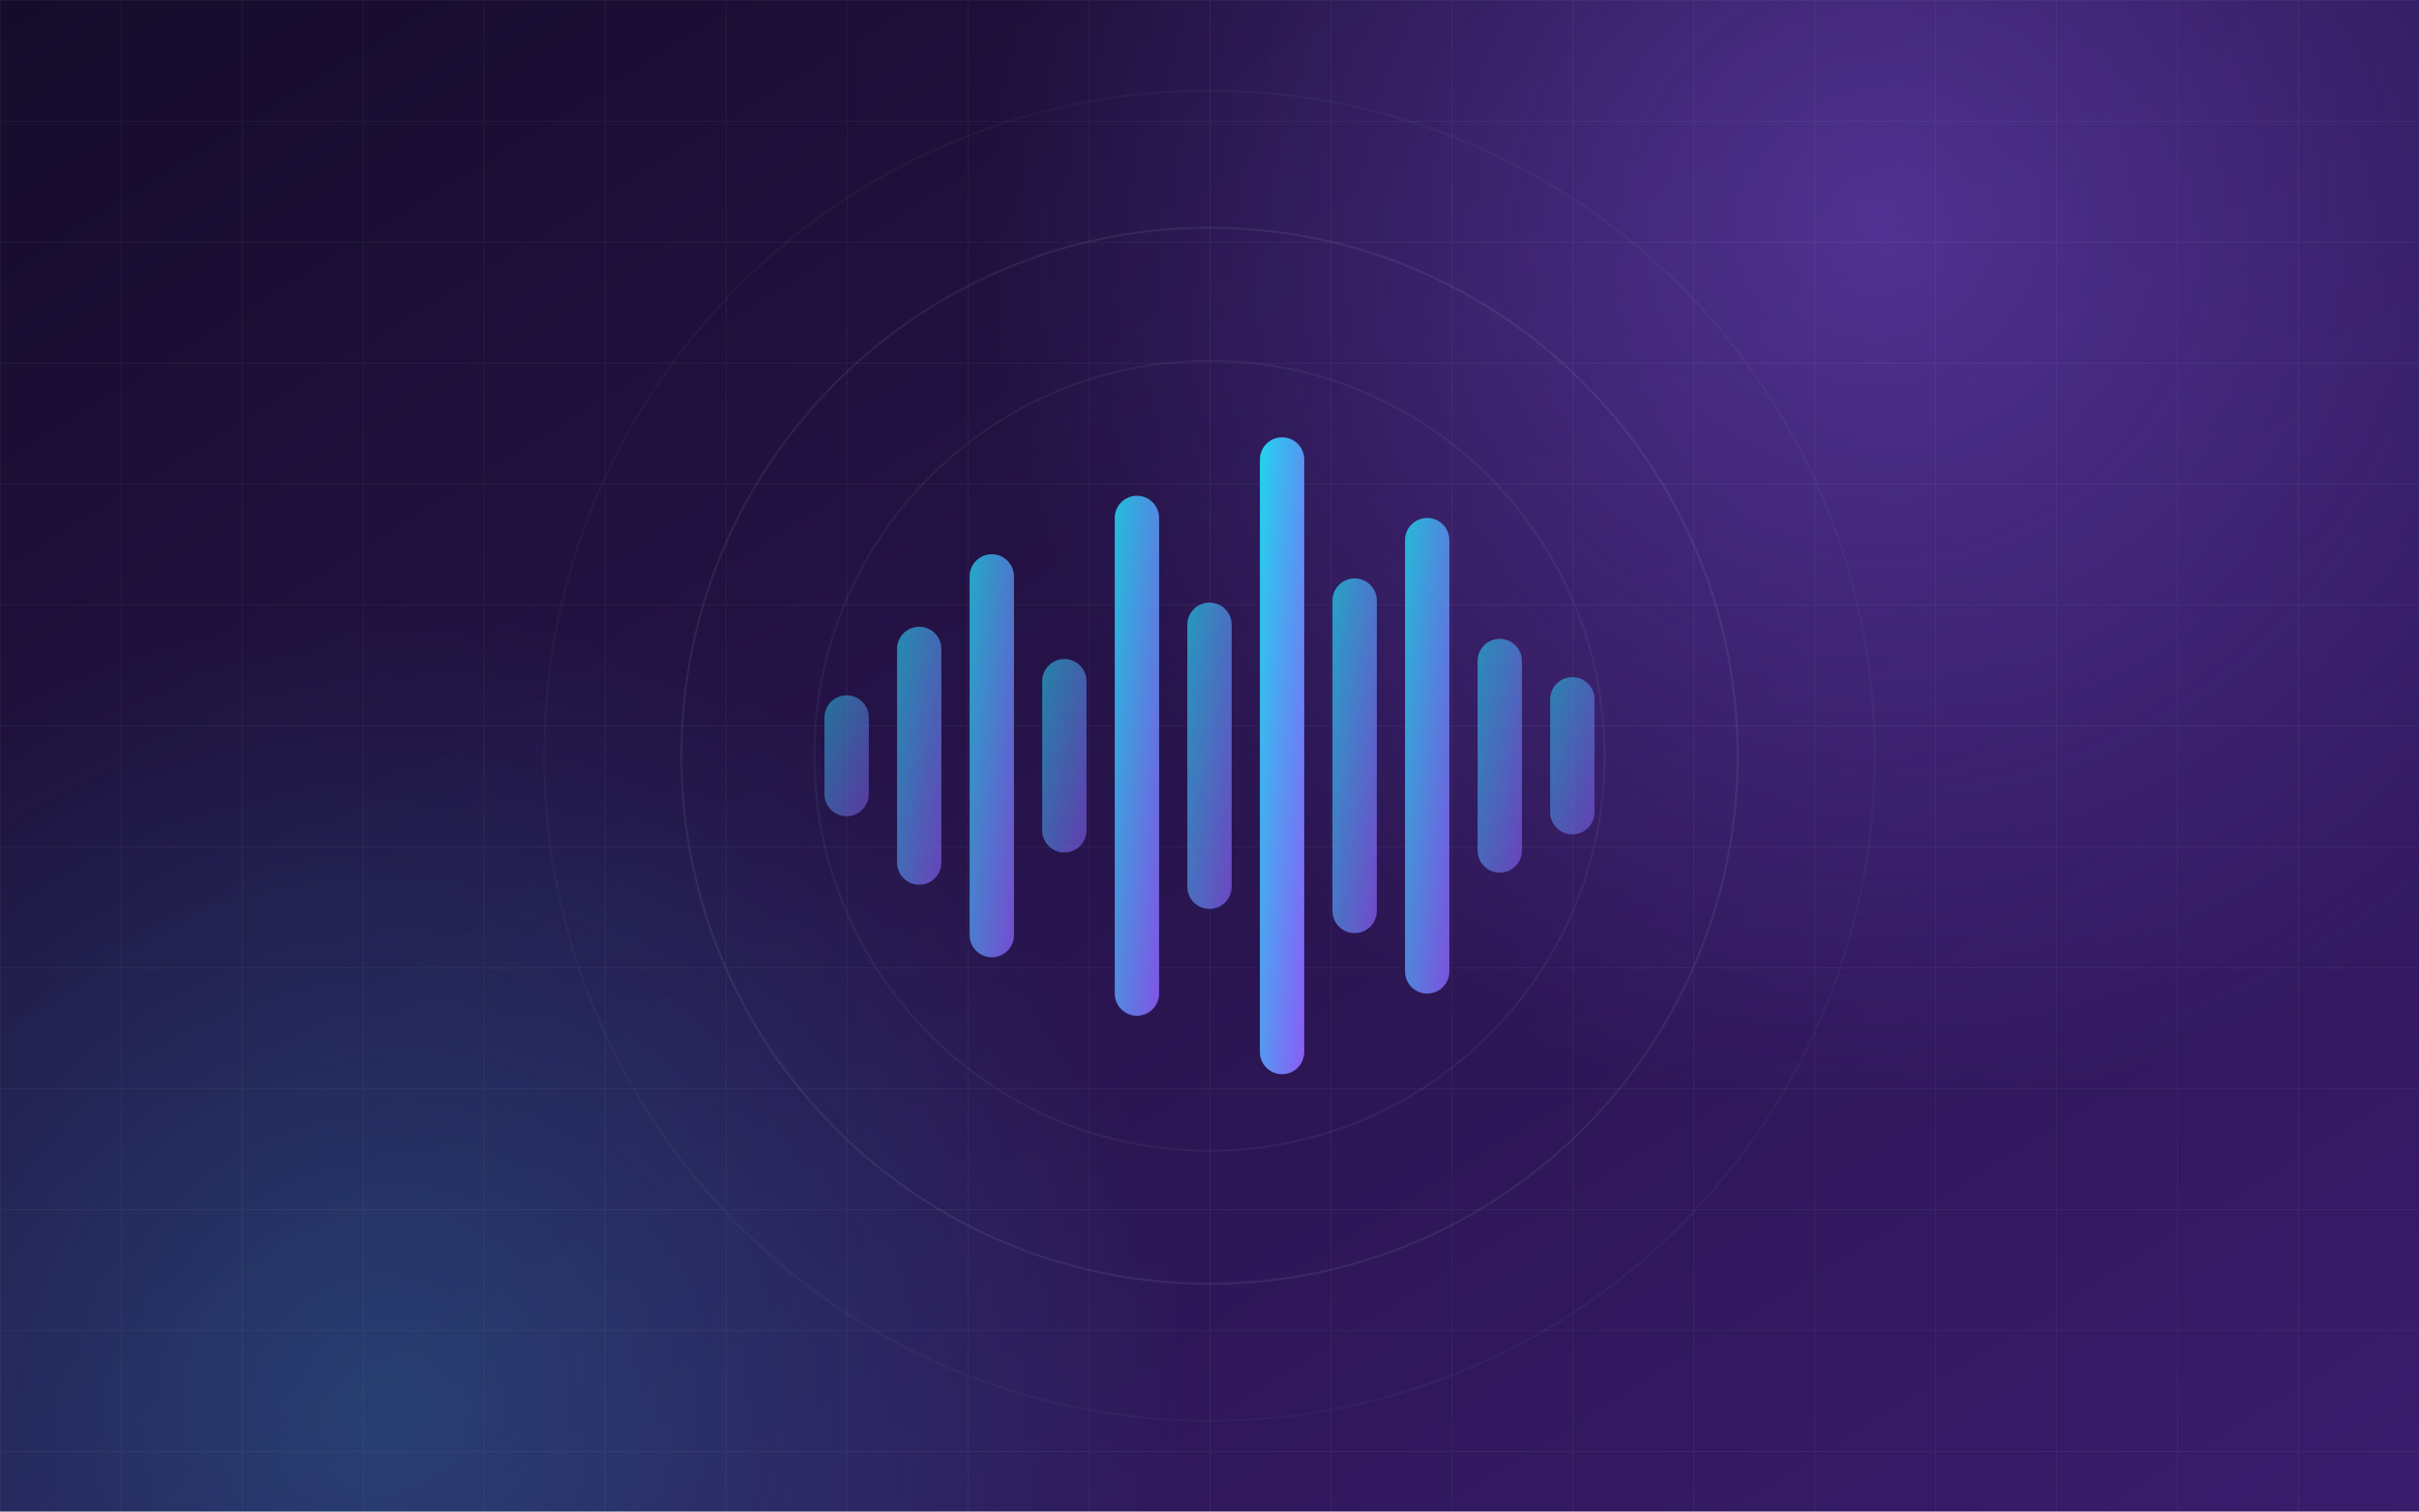
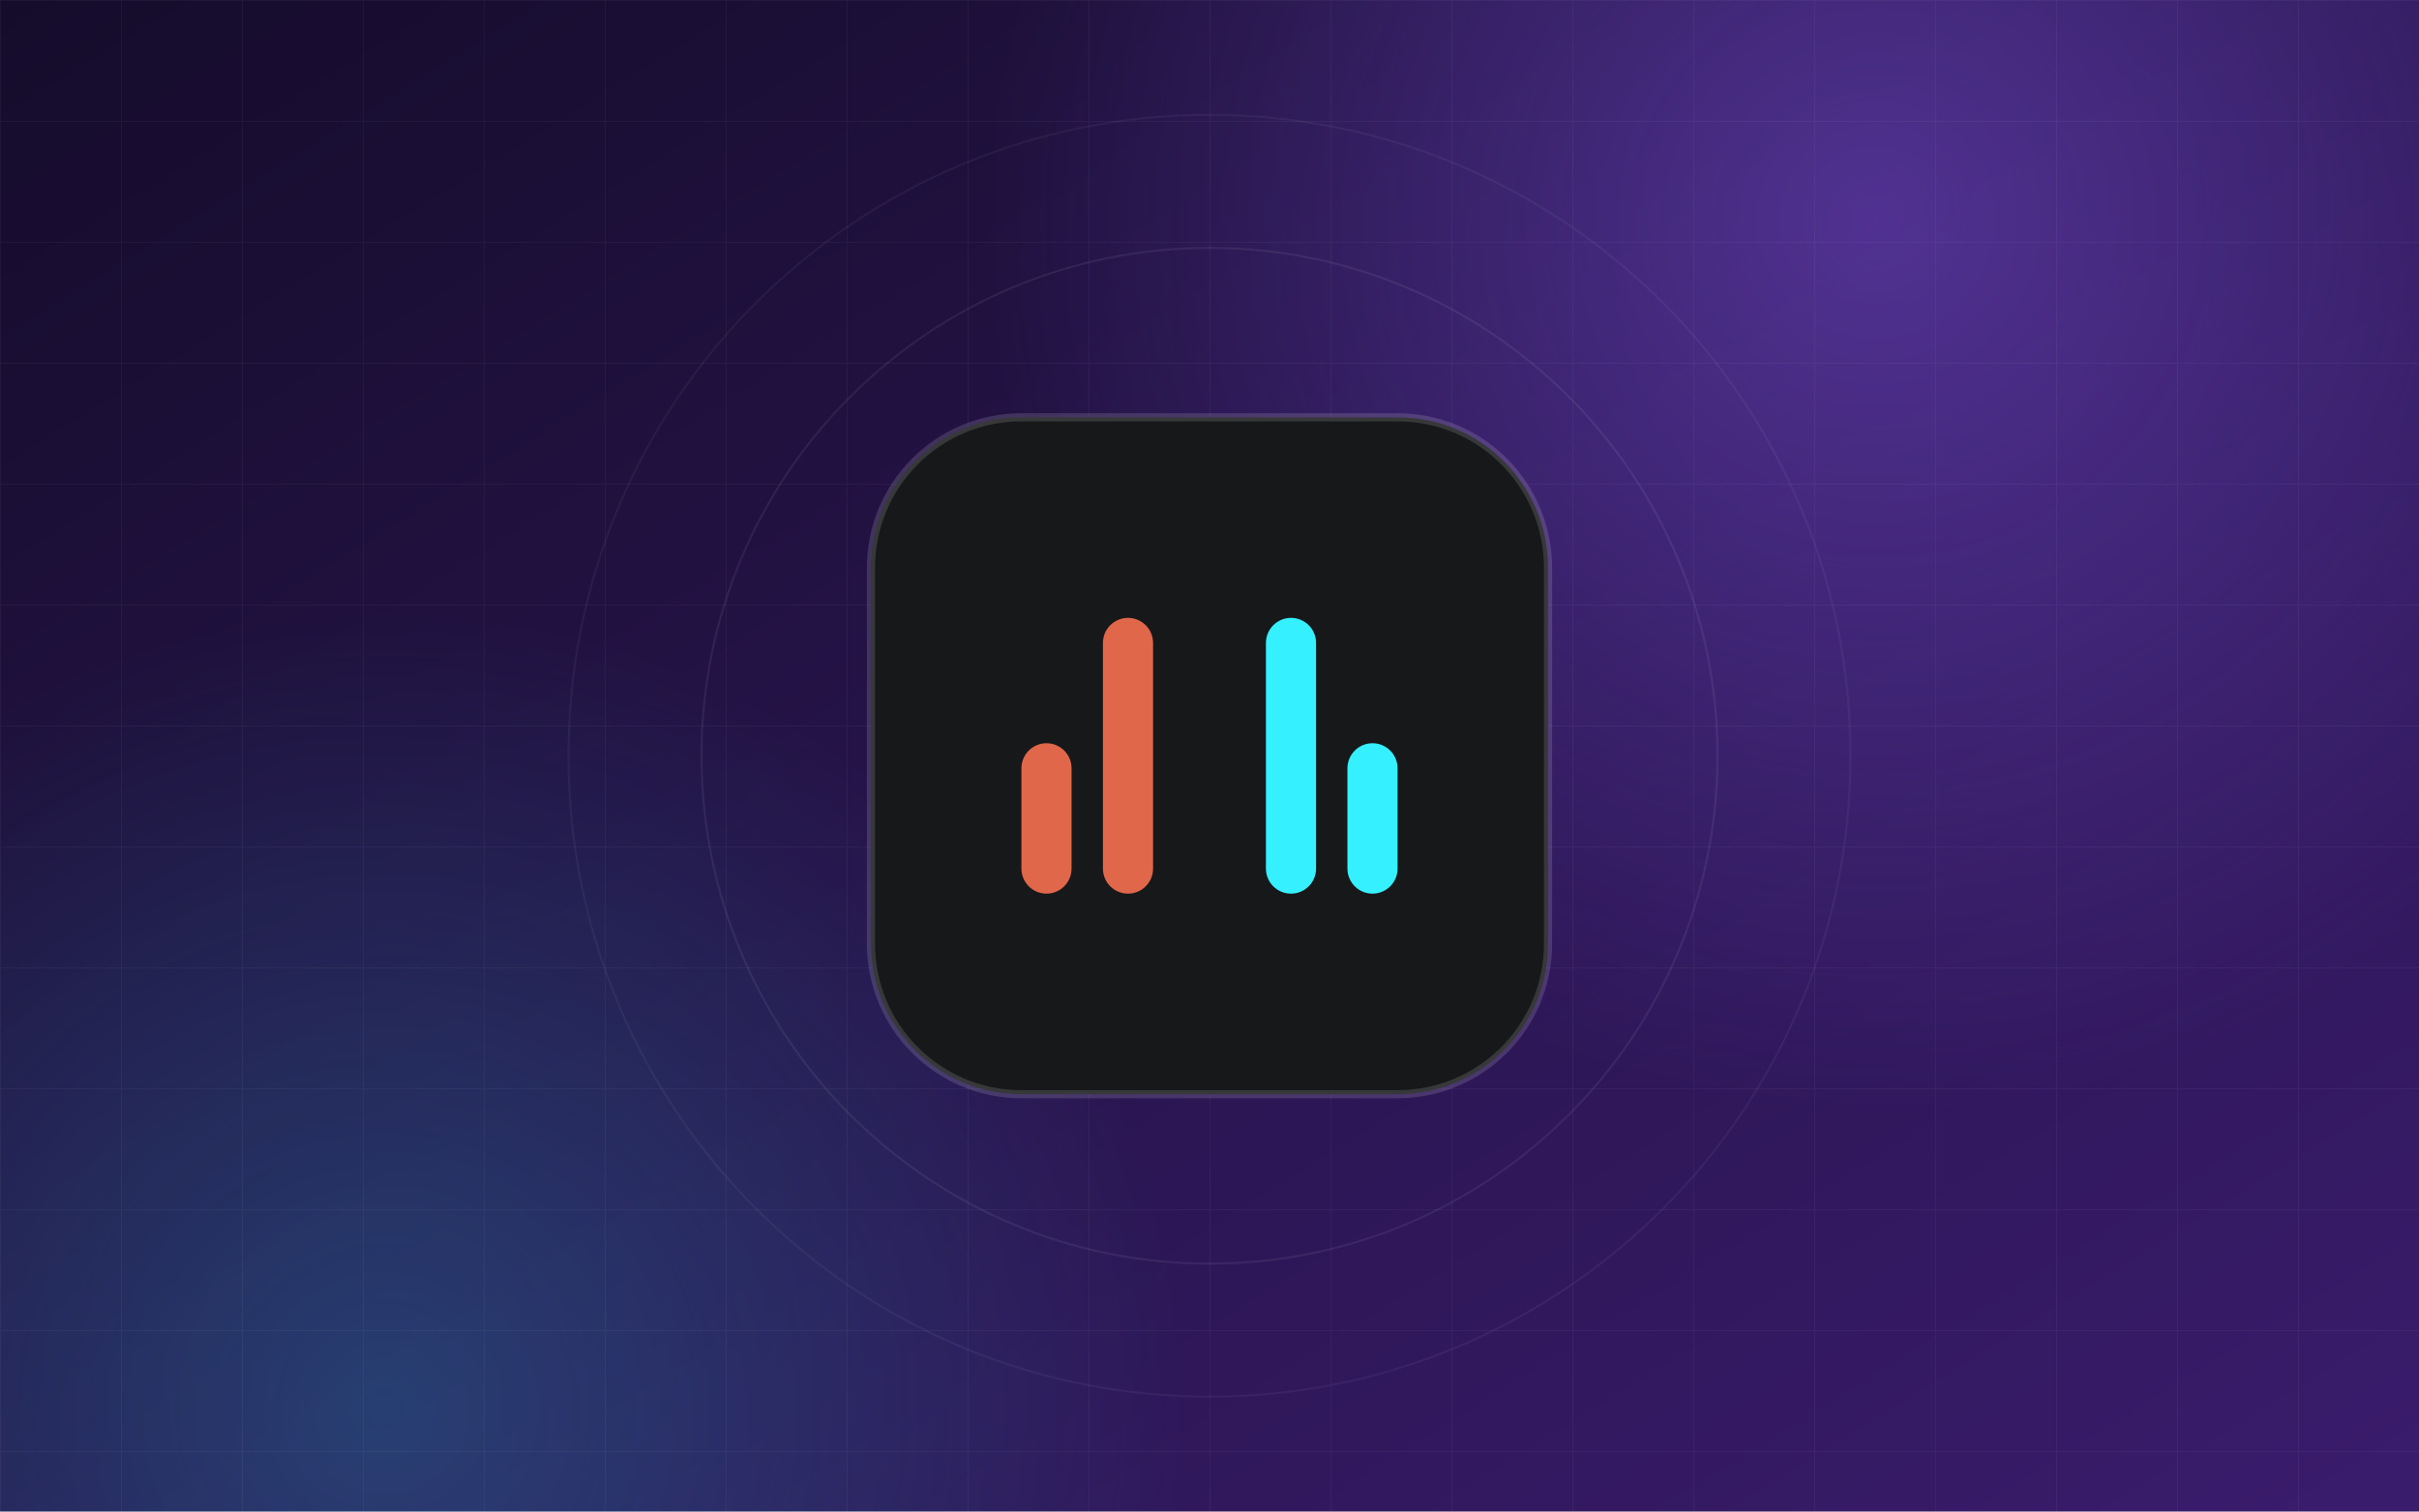
<svg xmlns="http://www.w3.org/2000/svg" viewBox="0 0 1200 750" width="1200" height="750">
  <defs>
    <linearGradient id="bg" x1="0" y1="0" x2="1" y2="1">
      <stop offset="0" stop-color="#150c2b" />
      <stop offset="1" stop-color="#3a1c6d" />
    </linearGradient>
    <radialGradient id="g1" cx="0" cy="0" r="1" gradientUnits="userSpaceOnUse" gradientTransform="translate(930 110) scale(440)">
      <stop offset="0" stop-color="#8b5cf6" stop-opacity=".42" />
      <stop offset="1" stop-color="#8b5cf6" stop-opacity="0" />
    </radialGradient>
    <radialGradient id="g2" cx="0" cy="0" r="1" gradientUnits="userSpaceOnUse" gradientTransform="translate(190 700) scale(400)">
      <stop offset="0" stop-color="#22d3ee" stop-opacity=".22" />
      <stop offset="1" stop-color="#22d3ee" stop-opacity="0" />
    </radialGradient>
    <linearGradient id="mark" x1="0" y1="0" x2="1" y2="1">
      <stop offset="0" stop-color="#22d3ee" />
      <stop offset="1" stop-color="#8b5cf6" />
    </linearGradient>
    <pattern id="grid" width="60" height="60" patternUnits="userSpaceOnUse">
      <path d="M60 0H0V60" fill="none" stroke="#ffffff" stroke-opacity=".045" />
    </pattern>
  </defs>
  <rect width="1200" height="750" fill="url(#bg)" />
  <circle cx="930" cy="110" r="440" fill="url(#g1)" />
  <circle cx="190" cy="700" r="400" fill="url(#g2)" />
  <rect width="1200" height="750" fill="url(#grid)" />
-   <circle cx="600" cy="375" r="262" fill="none" stroke="#ffffff" stroke-opacity=".07" />
-   <circle cx="600" cy="375" r="196" fill="none" stroke="#ffffff" stroke-opacity=".05" />
-   <circle cx="600" cy="375" r="330" fill="none" stroke="#ffffff" stroke-opacity=".035" />
-   <rect x="409" y="345" width="22" height="60" rx="11" fill="url(#mark)" opacity="0.51" />
-   <rect x="445" y="311" width="22" height="128" rx="11" fill="url(#mark)" opacity="0.64" />
-   <rect x="481" y="275" width="22" height="200" rx="11" fill="url(#mark)" opacity="0.78" />
-   <rect x="517" y="327" width="22" height="96" rx="11" fill="url(#mark)" opacity="0.58" />
-   <rect x="553" y="246" width="22" height="258" rx="11" fill="url(#mark)" opacity="0.89" />
-   <rect x="589" y="299" width="22" height="152" rx="11" fill="url(#mark)" opacity="0.69" />
-   <rect x="625" y="217" width="22" height="316" rx="11" fill="url(#mark)" opacity="1.00" />
-   <rect x="661" y="287" width="22" height="176" rx="11" fill="url(#mark)" opacity="0.73" />
-   <rect x="697" y="257" width="22" height="236" rx="11" fill="url(#mark)" opacity="0.85" />
-   <rect x="733" y="317" width="22" height="116" rx="11" fill="url(#mark)" opacity="0.62" />
-   <rect x="769" y="336" width="22" height="78" rx="11" fill="url(#mark)" opacity="0.55" />
+   <g transform="translate(600 375)">
+     <circle r="252" fill="none" stroke="#ffffff" stroke-opacity=".07" />
+     <circle r="318" fill="none" stroke="#ffffff" stroke-opacity=".05" />
+     <g transform="scale(3.11) translate(-54 -54)">
+       <rect x="0" y="0" width="108" height="108" rx="24" fill="#17181A" stroke="#ffffff" stroke-opacity=".14" stroke-width="1.3" />
+       <rect x="24" y="52" width="8" height="24" rx="4" fill="#E0674A" />
+       <rect x="37" y="32" width="8" height="44" rx="4" fill="#E0674A" />
+       <rect x="63" y="32" width="8" height="44" rx="4" fill="#35F0FF" />
+       <rect x="76" y="52" width="8" height="24" rx="4" fill="#35F0FF" />
+     </g>
+   </g>
</svg>
